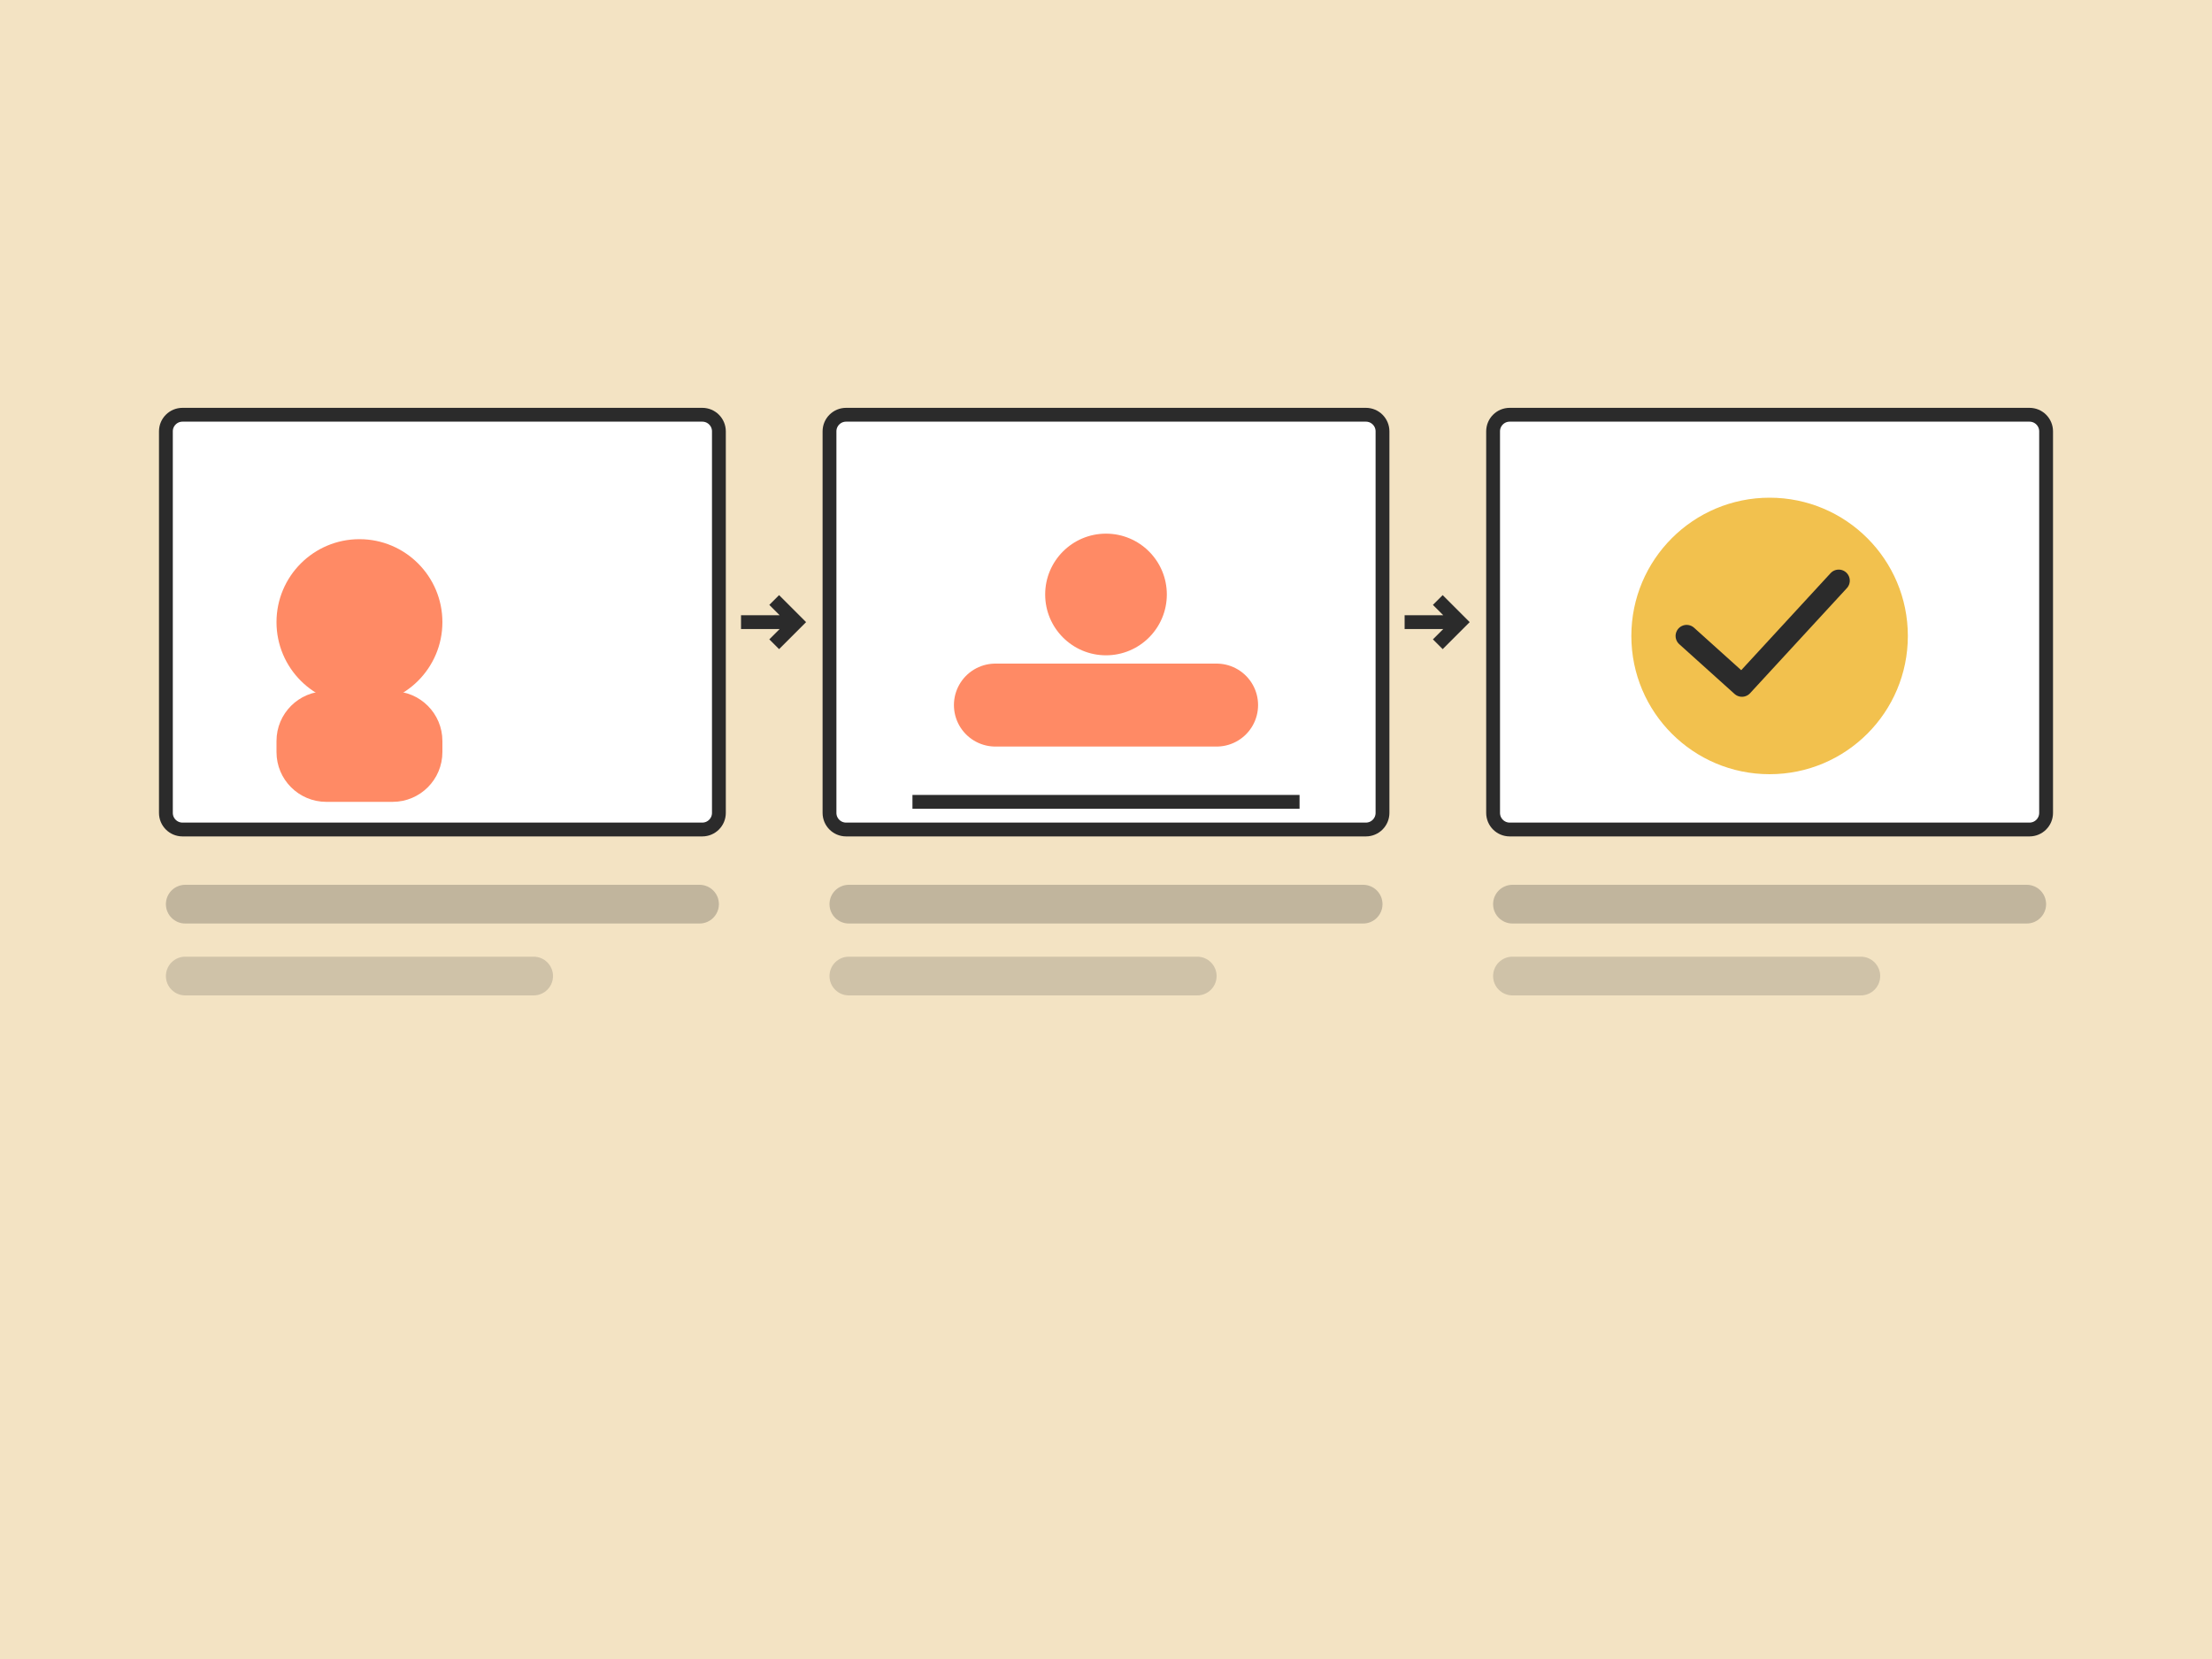
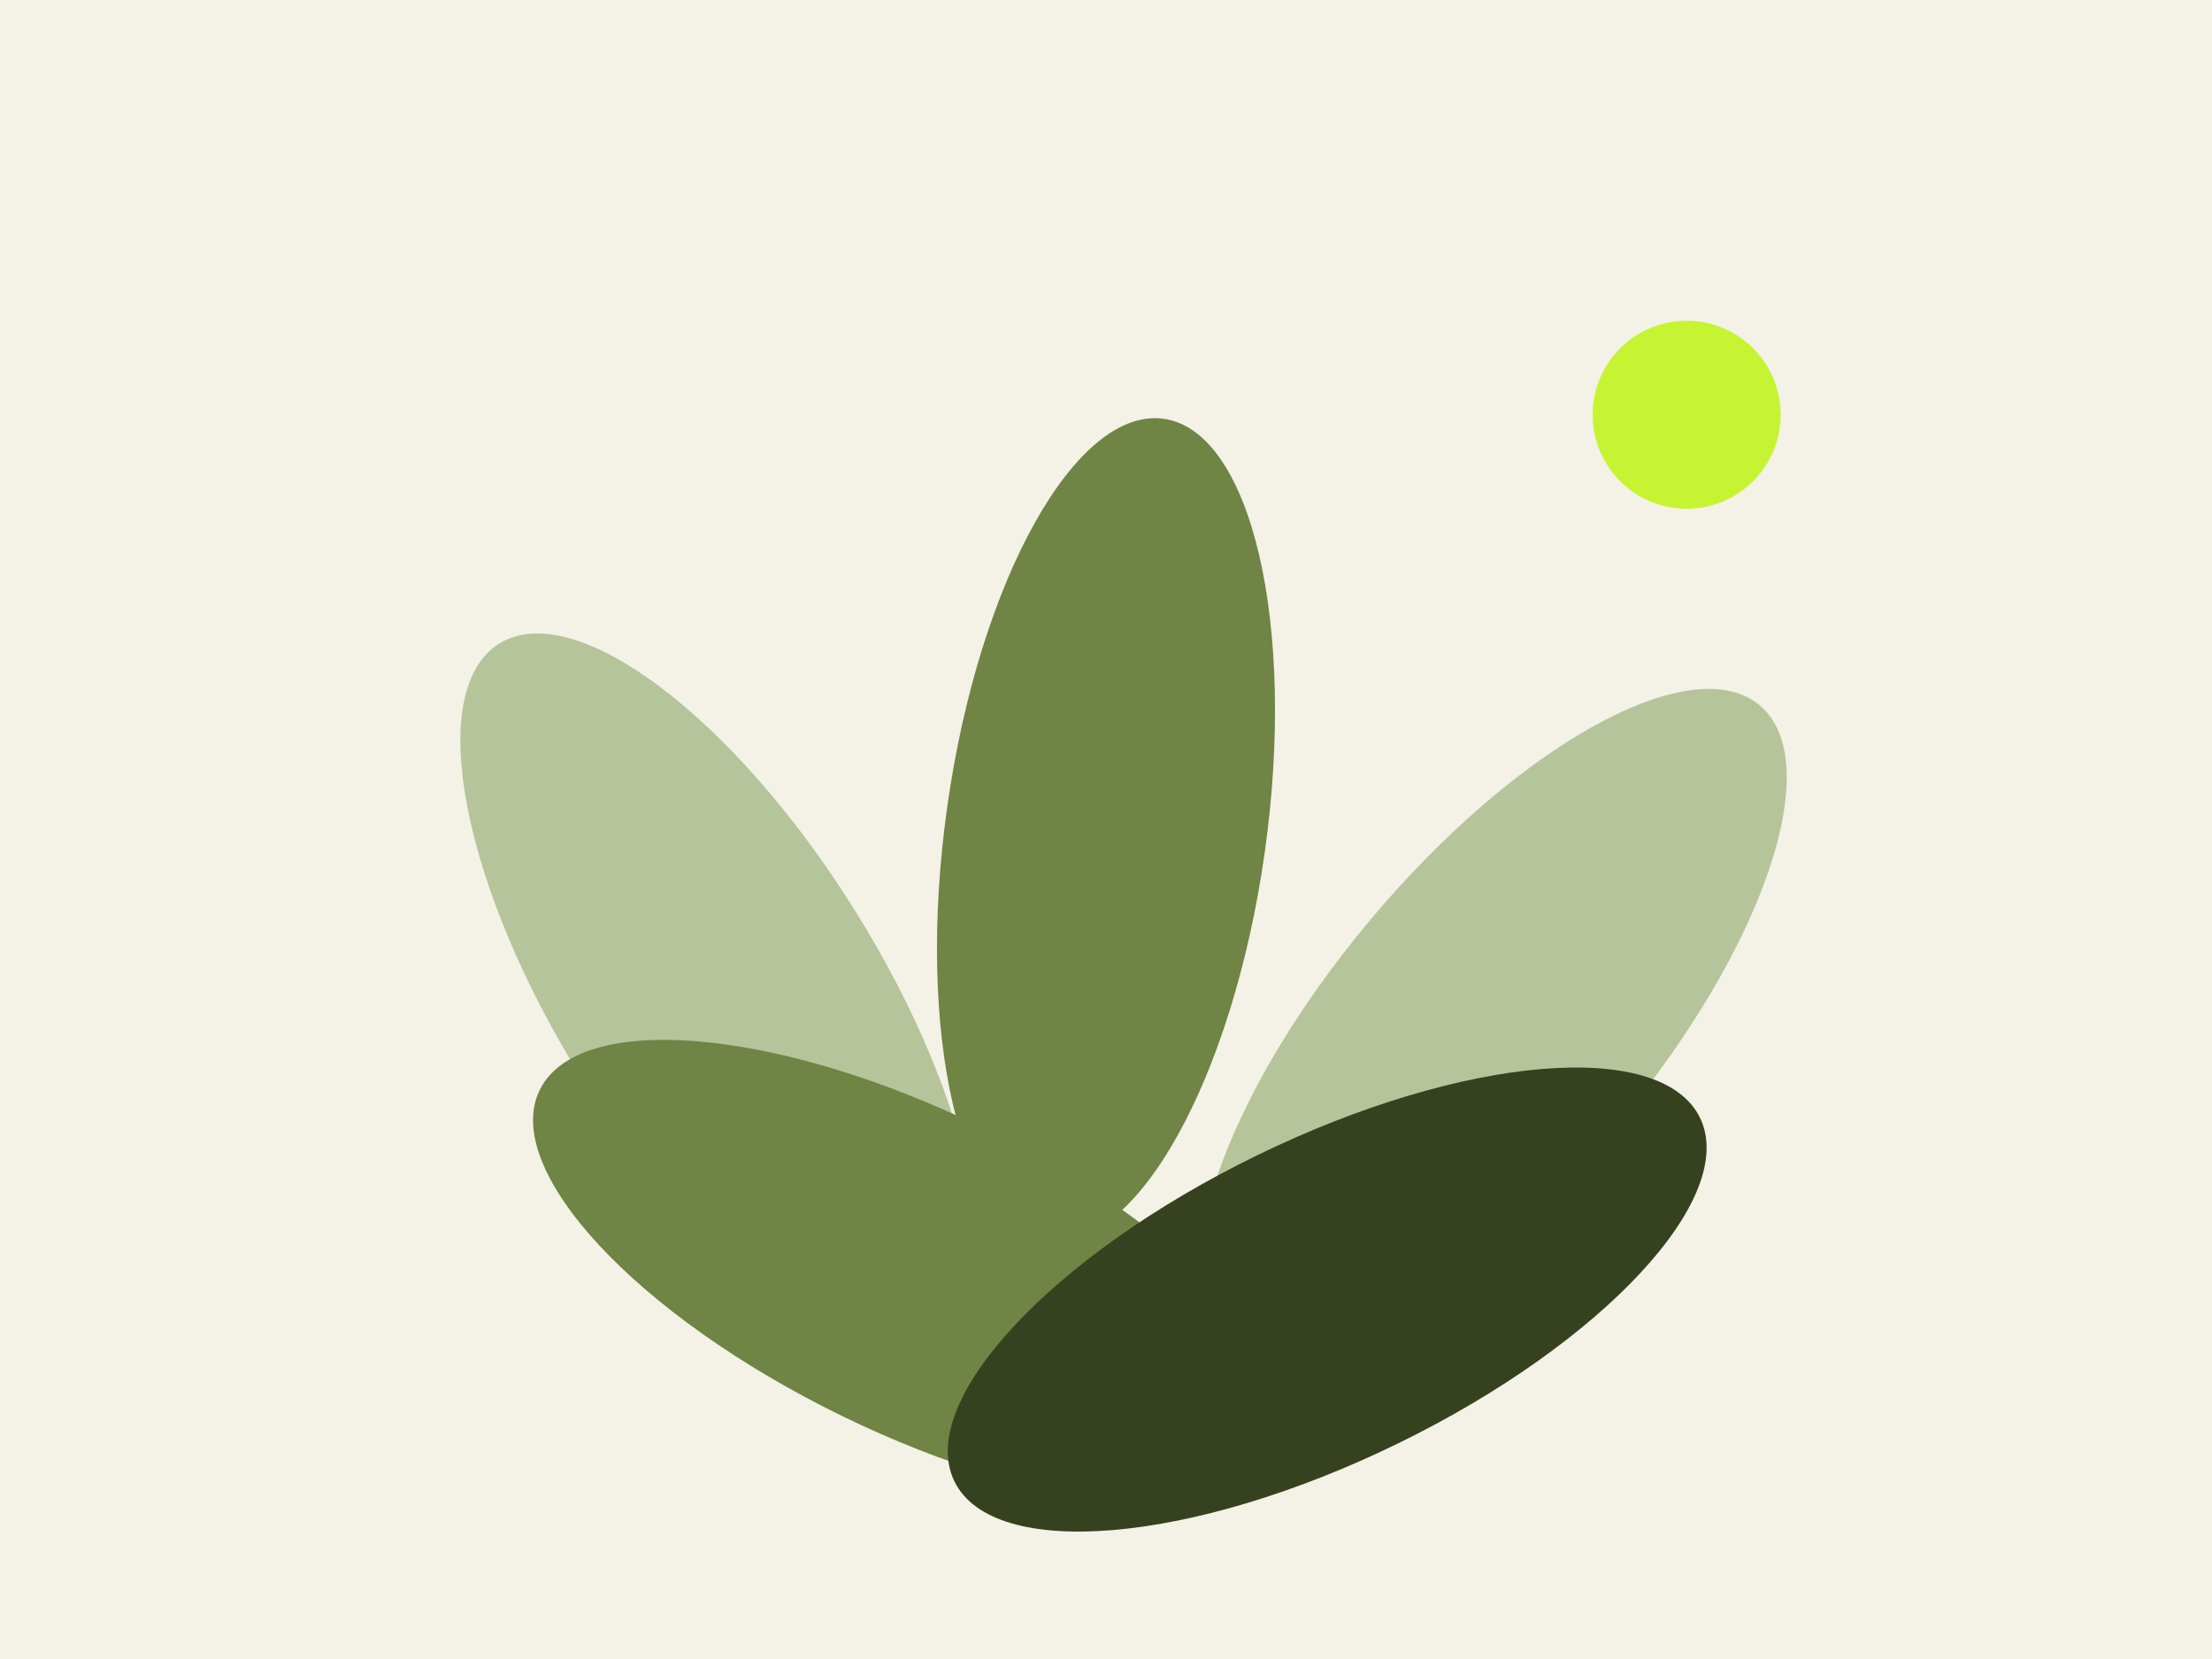
<svg xmlns="http://www.w3.org/2000/svg" viewBox="0 0 800 600" preserveAspectRatio="xMidYMid slice">
-   <rect width="800" height="600" fill="#F3E3C3" />
-   <rect x="60" y="150" width="200" height="150" rx="6" fill="#fff" stroke="#2B2B2B" stroke-width="5" />
-   <rect x="60" y="320" width="200" height="14" rx="7" fill="#2B2B2B" opacity=".25" />
-   <rect x="60" y="346" width="140" height="14" rx="7" fill="#2B2B2B" opacity=".18" />
-   <rect x="300" y="150" width="200" height="150" rx="6" fill="#fff" stroke="#2B2B2B" stroke-width="5" />
-   <rect x="300" y="320" width="200" height="14" rx="7" fill="#2B2B2B" opacity=".25" />
-   <rect x="300" y="346" width="140" height="14" rx="7" fill="#2B2B2B" opacity=".18" />
-   <rect x="540" y="150" width="200" height="150" rx="6" fill="#fff" stroke="#2B2B2B" stroke-width="5" />
-   <rect x="540" y="320" width="200" height="14" rx="7" fill="#2B2B2B" opacity=".25" />
-   <rect x="540" y="346" width="140" height="14" rx="7" fill="#2B2B2B" opacity=".18" />
-   <circle cx="130" cy="225" r="30" fill="#FF8A65" />
-   <rect x="100" y="250" width="60" height="40" rx="18" fill="#FF8A65" />
-   <circle cx="400" cy="215" r="22" fill="#FF8A65" />
-   <path d="M330 290 L470 290" stroke="#2B2B2B" stroke-width="5" />
-   <path d="M360 255 l80 0" stroke="#FF8A65" stroke-width="30" stroke-linecap="round" />
-   <circle cx="640" cy="230" r="50" fill="#F2C14E" />
-   <path d="M610 230 l20 18 l35 -38" stroke="#2B2B2B" stroke-width="8" fill="none" stroke-linecap="round" stroke-linejoin="round" />
-   <path d="M268 225 l20 0 m-8 -8 l8 8 l-8 8 M508 225 l20 0 m-8 -8 l8 8 l-8 8" stroke="#2B2B2B" stroke-width="5" fill="none" />
+   <rect width="800" height="600" fill="#F4F1E6" />
+   <ellipse cx="260" cy="360" rx="58" ry="150" fill="#B5C49A" transform="rotate(-32 260 360)" />
+   <ellipse cx="400" cy="300" rx="58" ry="150" fill="#6F8445" transform="rotate(8 400 300)" />
+   <ellipse cx="540" cy="370" rx="58" ry="150" fill="#B5C49A" transform="rotate(40 540 370)" />
+   <ellipse cx="330" cy="460" rx="58" ry="150" fill="#6F8445" transform="rotate(-64 330 460)" />
+   <ellipse cx="480" cy="470" rx="58" ry="150" fill="#36421F" transform="rotate(64 480 470)" />
+   <circle cx="610" cy="150" r="34" fill="#C6F432" />
</svg>
